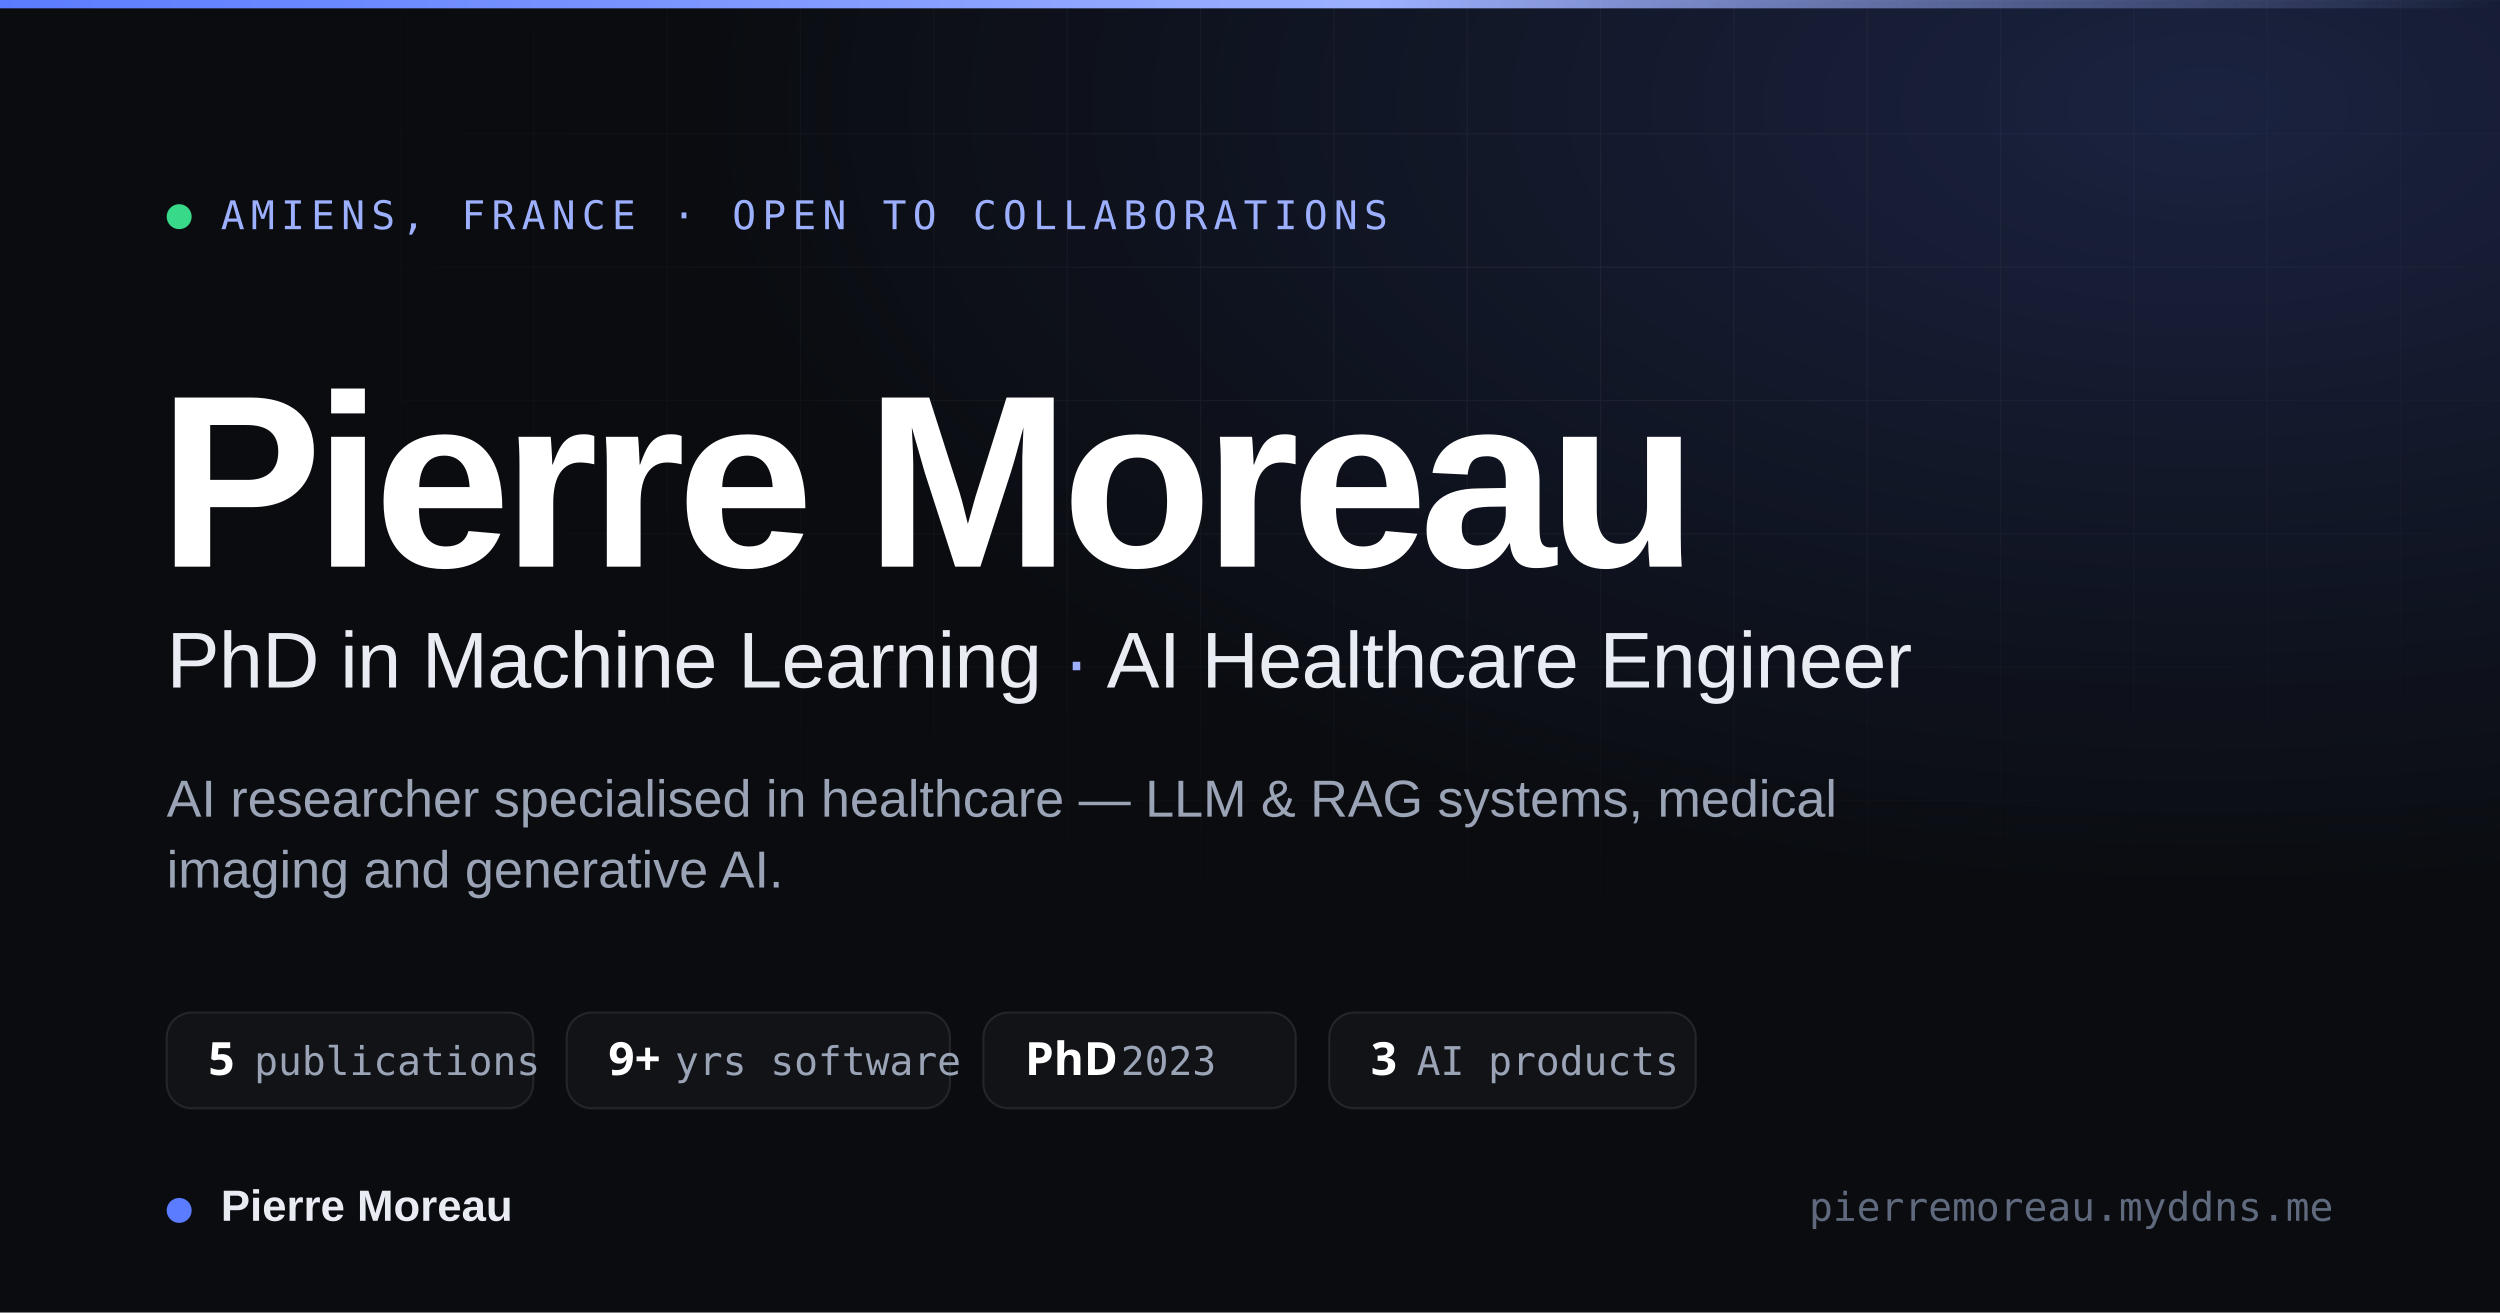
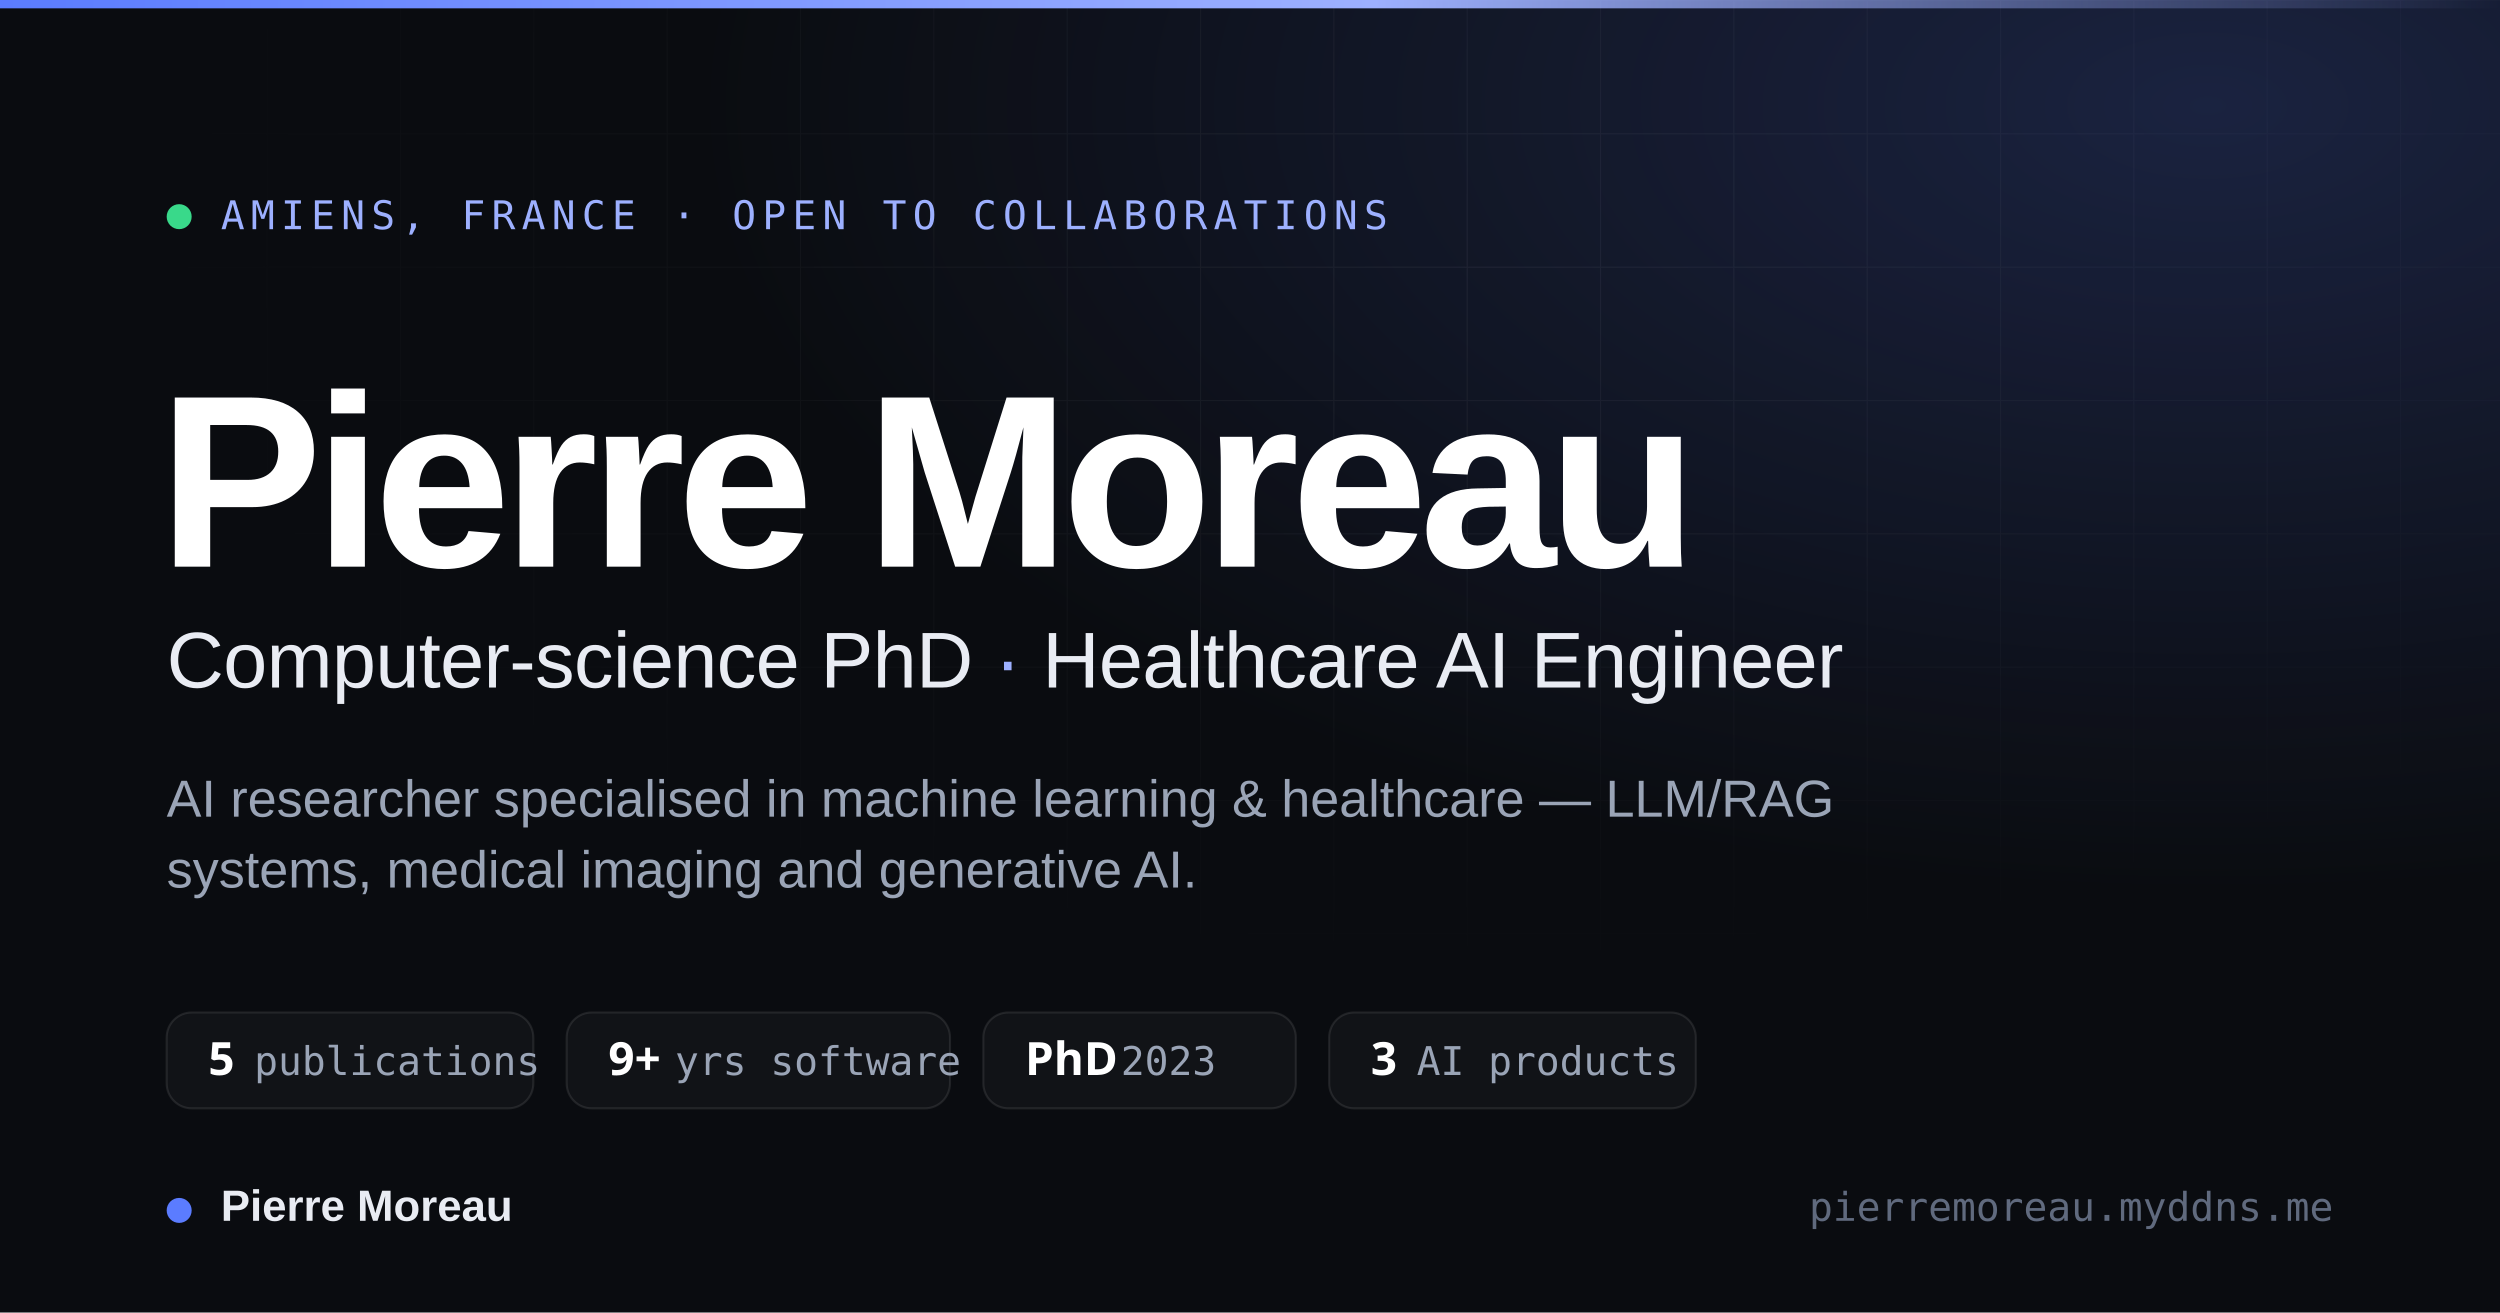
<svg xmlns="http://www.w3.org/2000/svg" viewBox="0 0 1200 630" width="1200" height="630" font-family="'Space Grotesk','Helvetica Neue',Arial,sans-serif">
  <defs>
    <radialGradient id="glow" cx="88%" cy="8%" r="60%">
      <stop offset="0" stop-color="#5b7cff" stop-opacity="0.20" />
      <stop offset="1" stop-color="#5b7cff" stop-opacity="0" />
    </radialGradient>
    <linearGradient id="hair" x1="0" y1="0" x2="1200" y2="0" gradientUnits="userSpaceOnUse">
      <stop offset="0" stop-color="#5b7cff" />
      <stop offset="0.55" stop-color="#9db0ff" />
      <stop offset="1" stop-color="#9db0ff" stop-opacity="0" />
    </linearGradient>
    <pattern id="grid" width="64" height="64" patternUnits="userSpaceOnUse">
      <path d="M64 0H0V64" fill="none" stroke="#ffffff" stroke-opacity="0.055" stroke-width="1" />
    </pattern>
    <radialGradient id="gridfade" cx="60%" cy="20%" r="70%">
      <stop offset="0" stop-color="#fff" stop-opacity="1" />
      <stop offset="0.78" stop-color="#fff" stop-opacity="0" />
    </radialGradient>
    <mask id="gm">
      <rect width="1200" height="630" fill="url(#gridfade)" />
    </mask>
  </defs>
  <rect width="1200" height="630" fill="#0a0c10" />
  <rect width="1200" height="630" fill="url(#grid)" mask="url(#gm)" />
  <rect width="1200" height="630" fill="url(#glow)" />
  <rect x="0" y="0" width="1200" height="4" fill="url(#hair)" />
  <g transform="translate(80,110)">
    <circle cx="6" cy="-6" r="6" fill="#39d98a" />
    <text x="26" y="0" fill="#9db0ff" font-family="'IBM Plex Mono',monospace" font-size="19" font-weight="500" letter-spacing="3" style="text-transform:uppercase">AMIENS, FRANCE · OPEN TO COLLABORATIONS</text>
  </g>
  <text x="76" y="272" fill="#ffffff" font-size="118" font-weight="700" letter-spacing="-4">Pierre Moreau</text>
-   <text x="80" y="330" fill="#e9ecf3" font-size="38" font-weight="500" letter-spacing="-0.3">PhD in Machine Learning <tspan fill="#9db0ff">·</tspan> AI Healthcare Engineer</text>
-   <text x="80" y="392" fill="#9aa4b6" font-family="'IBM Plex Sans',Arial,sans-serif" font-size="25">AI researcher specialised in healthcare — LLM &amp; RAG systems, medical</text>
-   <text x="80" y="426" fill="#9aa4b6" font-family="'IBM Plex Sans',Arial,sans-serif" font-size="25">imaging and generative AI.</text>
+   <text x="80" y="330" fill="#e9ecf3" font-size="38" font-weight="500" letter-spacing="-0.3">Computer-science PhD <tspan fill="#9db0ff">·</tspan> Healthcare AI Engineer</text>
+   <text x="80" y="392" fill="#9aa4b6" font-family="'IBM Plex Sans',Arial,sans-serif" font-size="25">AI researcher specialised in machine learning &amp; healthcare — LLM/RAG</text>
+   <text x="80" y="426" fill="#9aa4b6" font-family="'IBM Plex Sans',Arial,sans-serif" font-size="25">systems, medical imaging and generative AI.</text>
  <g transform="translate(80,486)" font-family="'IBM Plex Mono',monospace" font-size="19">
    <g>
      <rect width="176" height="46" rx="12" fill="#ffffff" fill-opacity="0.03" stroke="#ffffff" stroke-opacity="0.09" />
      <text x="20" y="30" fill="#ffffff" font-family="'Space Grotesk',sans-serif" font-weight="600" font-size="22">5</text>
      <text x="42" y="30" fill="#9aa4b6">publications</text>
    </g>
    <g transform="translate(192,0)">
      <rect width="184" height="46" rx="12" fill="#ffffff" fill-opacity="0.03" stroke="#ffffff" stroke-opacity="0.09" />
      <text x="20" y="30" fill="#ffffff" font-family="'Space Grotesk',sans-serif" font-weight="600" font-size="22">9+</text>
      <text x="52" y="30" fill="#9aa4b6">yrs software</text>
    </g>
    <g transform="translate(392,0)">
      <rect width="150" height="46" rx="12" fill="#ffffff" fill-opacity="0.03" stroke="#ffffff" stroke-opacity="0.09" />
      <text x="20" y="30" fill="#ffffff" font-family="'Space Grotesk',sans-serif" font-weight="600" font-size="22">PhD</text>
      <text x="66" y="30" fill="#9aa4b6">2023</text>
    </g>
    <g transform="translate(558,0)">
      <rect width="176" height="46" rx="12" fill="#ffffff" fill-opacity="0.03" stroke="#ffffff" stroke-opacity="0.09" />
      <text x="20" y="30" fill="#ffffff" font-family="'Space Grotesk',sans-serif" font-weight="600" font-size="22">3</text>
      <text x="42" y="30" fill="#9aa4b6">AI products</text>
    </g>
  </g>
  <g transform="translate(80,586)">
    <circle cx="6" cy="-5" r="6" fill="#5b7cff" />
    <text x="26" y="0" fill="#e9ecf3" font-size="21" font-weight="600">Pierre Moreau</text>
  </g>
  <text x="1120" y="586" fill="#606a7e" font-family="'IBM Plex Mono',monospace" font-size="19" text-anchor="end">pierremoreau.myddns.me</text>
</svg>
